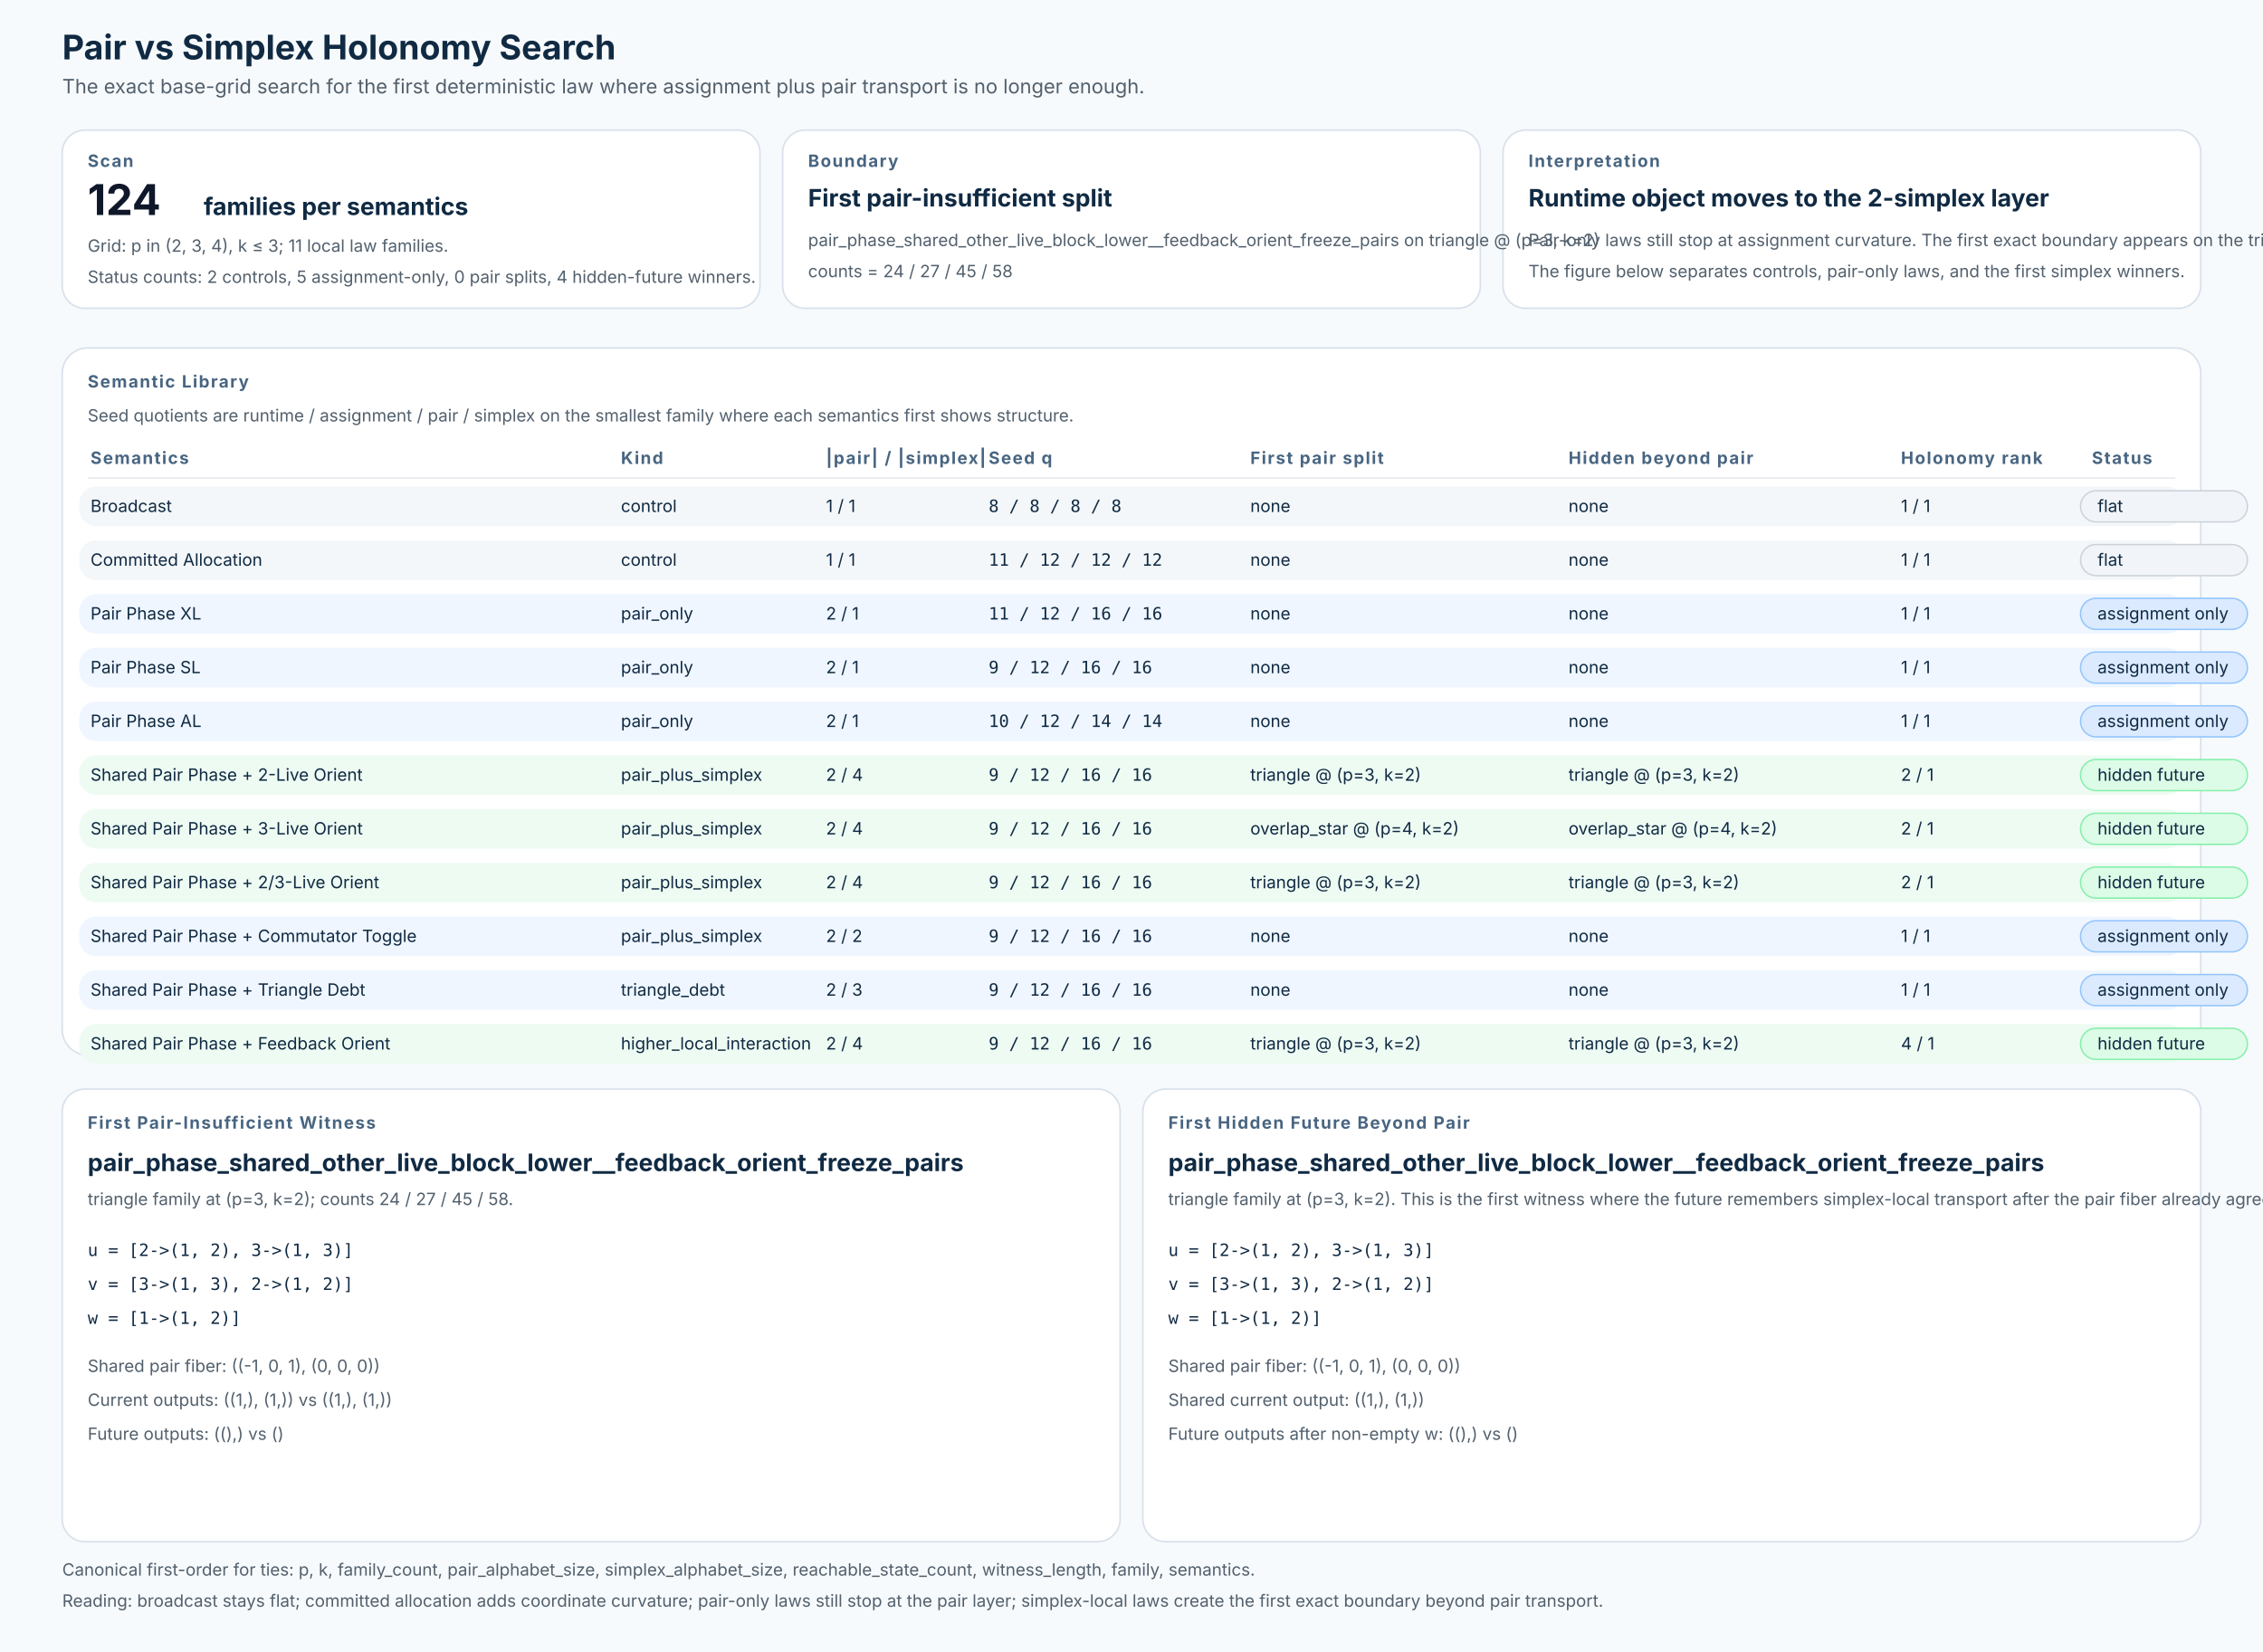
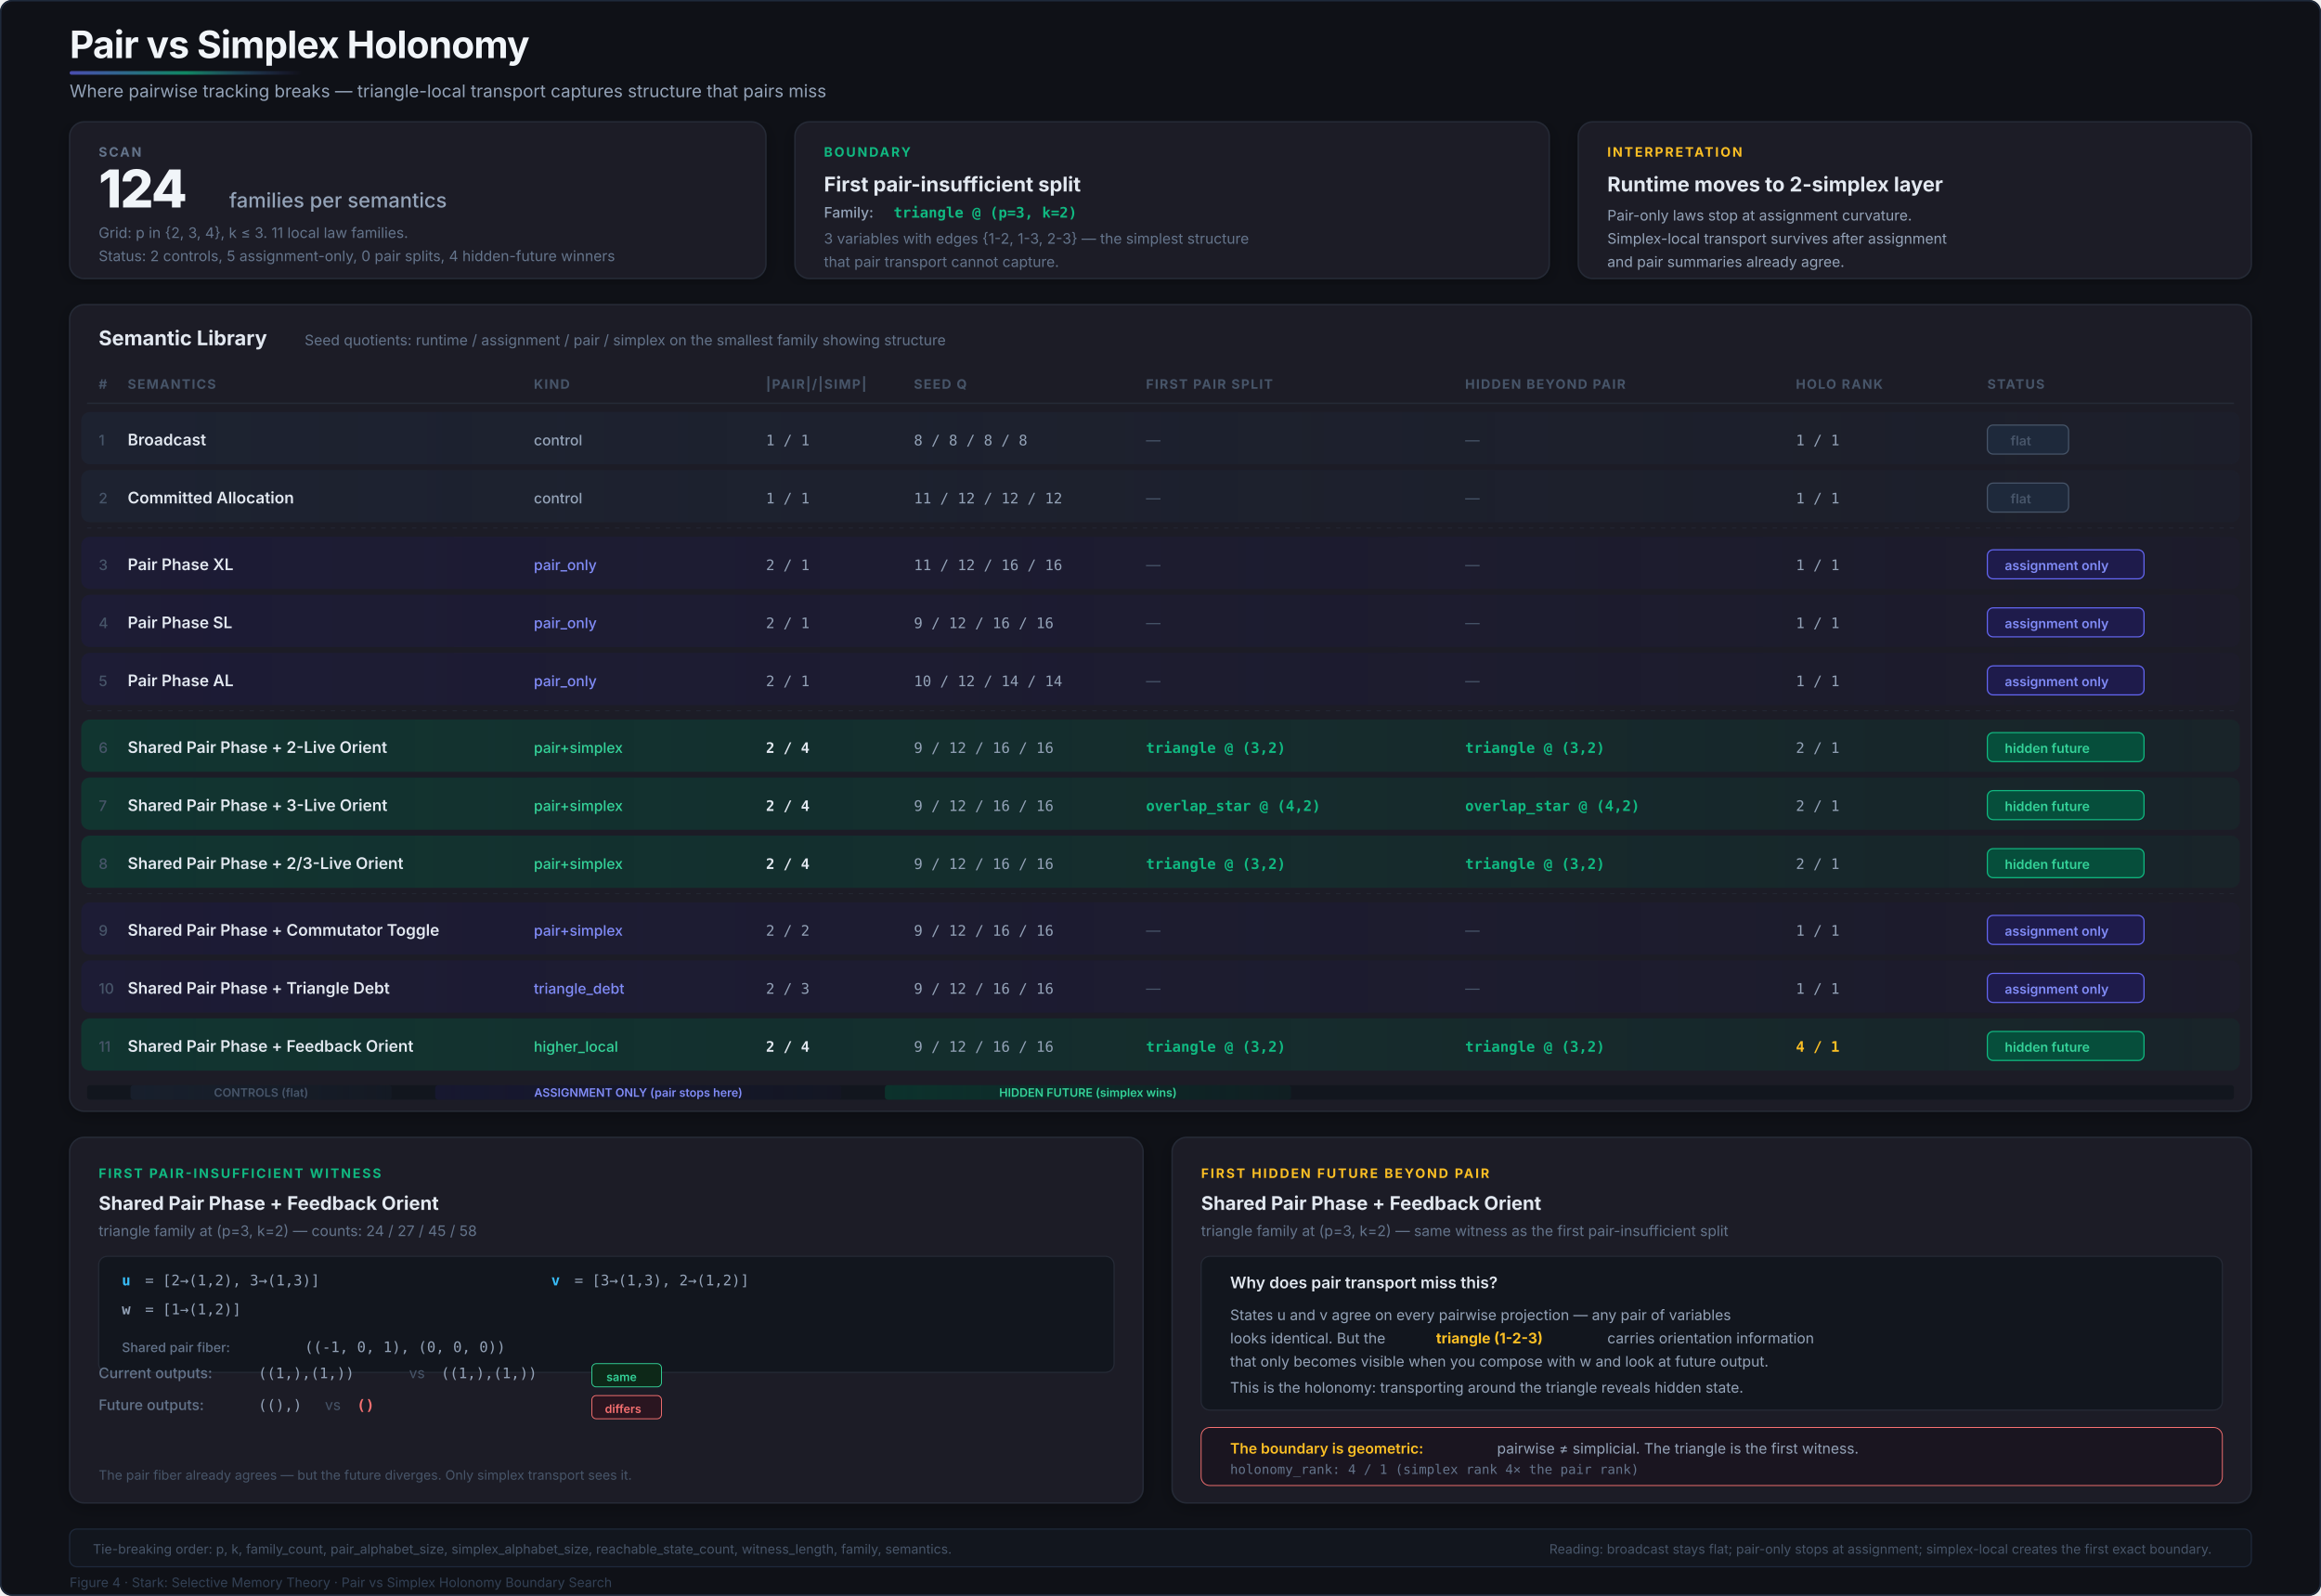
- <svg xmlns="http://www.w3.org/2000/svg" width="1600" height="1168" viewBox="0 0 1600 1168">
+ <svg xmlns="http://www.w3.org/2000/svg" width="1600" height="1100" viewBox="0 0 1600 1100">
+   <defs>
+     <filter id="cardShadow" x="-2%" y="-1%" width="104%" height="105%">
+       <feDropShadow dx="0" dy="2" stdDeviation="6" flood-color="#000000" flood-opacity="0.3" />
+     </filter>
+     <linearGradient id="accentGrad" x1="0" y1="0" x2="1" y2="0">
+       <stop offset="0%" stop-color="#6366f1" />
+       <stop offset="50%" stop-color="#10b981" />
+       <stop offset="100%" stop-color="#6366f1" stop-opacity="0" />
+     </linearGradient>
+     <linearGradient id="winnerRowGrad" x1="0" y1="0" x2="1" y2="0">
+       <stop offset="0%" stop-color="#064e3b" stop-opacity="0.5" />
+       <stop offset="100%" stop-color="#064e3b" stop-opacity="0.15" />
+     </linearGradient>
+     <linearGradient id="assignRowGrad" x1="0" y1="0" x2="1" y2="0">
+       <stop offset="0%" stop-color="#1e1b4b" stop-opacity="0.4" />
+       <stop offset="100%" stop-color="#1e1b4b" stop-opacity="0.12" />
+     </linearGradient>
+     <linearGradient id="controlRowGrad" x1="0" y1="0" x2="1" y2="0">
+       <stop offset="0%" stop-color="#1e293b" stop-opacity="0.5" />
+       <stop offset="100%" stop-color="#1e293b" stop-opacity="0.2" />
+     </linearGradient>
+   </defs>
  <style>
- text { font-family: 'Inter', 'Segoe UI', Arial, sans-serif; font-size: 13px; fill: #243b53; }
- .title { font-size: 24px; font-weight: 700; fill: #102a43; }
- .subtitle { font-size: 14px; fill: #52606d; }
- .panel { fill: #ffffff; stroke: #d9e2ec; stroke-width: 1.2; rx: 18; ry: 18; }
- .card { fill: #ffffff; stroke: #d9e2ec; stroke-width: 1.2; rx: 16; ry: 16; }
- .header { font-size: 12px; font-weight: 700; letter-spacing: 0.08em; text-transform: uppercase; fill: #486581; }
- .section { font-size: 17px; font-weight: 700; fill: #102a43; }
- .metric { font-size: 30px; font-weight: 700; fill: #0f172a; }
- .small { font-size: 12px; fill: #52606d; }
- .cell { font-size: 12px; fill: #102a43; }
- .mono { font-family: 'SFMono-Regular', Menlo, Monaco, Consolas, monospace; font-size: 12px; fill: #102a43; }
- .control-row { fill: #f4f7f9; }
- .pair-row { fill: #eff6ff; }
- .simplex-row { fill: #f7efff; }
- .winner-row { fill: #eefbf3; }
- .divider { stroke: #e5e7eb; stroke-width: 1; }
- .chip-flat { fill: #f1f5f9; stroke: #cbd2d9; stroke-width: 1; }
- .chip-assign { fill: #dbeafe; stroke: #93c5fd; stroke-width: 1; }
- .chip-pair { fill: #ede9fe; stroke: #c4b5fd; stroke-width: 1; }
- .chip-hidden { fill: #dcfce7; stroke: #86efac; stroke-width: 1; }
- </style>
-   <rect x="0" y="0" width="1600" height="1168" fill="#f7fafc" />
-   <text x="44" y="42" class="title">Pair vs Simplex Holonomy Search</text>
-   <text x="44" y="66" class="subtitle">The exact base-grid search for the first deterministic law where assignment plus pair transport is no longer enough.</text>
-   <rect x="44.0" y="92" width="493.333" height="126" class="card" />
-   <rect x="553.333" y="92" width="493.333" height="126" class="card" />
-   <rect x="1062.667" y="92" width="493.333" height="126" class="card" />
-   <text x="62" y="118" class="header">Scan</text>
-   <text x="62" y="152" class="metric">124</text>
-   <text x="144" y="152" class="section">families per semantics</text>
-   <text x="62" y="178" class="small">Grid: p in (2, 3, 4), k ≤ 3; 11 local law families.</text>
-   <text x="62" y="200" class="small">Status counts: 2 controls, 5 assignment-only, 0 pair splits, 4 hidden-future winners.</text>
-   <text x="571.333" y="118" class="header">Boundary</text>
-   <text x="571.333" y="146" class="section">First pair-insufficient split</text>
-   <text x="571.333" y="174" class="small">pair_phase_shared_other_live_block_lower__feedback_orient_freeze_pairs on triangle @ (p=3, k=2)</text>
-   <text x="571.333" y="196" class="small">counts = 24 / 27 / 45 / 58</text>
-   <text x="1080.667" y="118" class="header">Interpretation</text>
-   <text x="1080.667" y="146" class="section">Runtime object moves to the 2-simplex layer</text>
-   <text x="1080.667" y="174" class="small">Pair-only laws still stop at assignment curvature. The first exact boundary appears on the triangle family, where simplex-local transport survives after assignment and pair summaries already agree.</text>
-   <text x="1080.667" y="196" class="small">The figure below separates controls, pair-only laws, and the first simplex winners.</text>
-   <rect x="44" y="246" width="1512" height="500" class="panel" />
-   <text x="62" y="274" class="header">Semantic Library</text>
-   <text x="62" y="298" class="small">Seed quotients are runtime / assignment / pair / simplex on the smallest family where each semantics first shows structure.</text>
-   <text x="64" y="328" class="header">Semantics</text>
-   <text x="439" y="328" class="header">Kind</text>
-   <text x="584" y="328" class="header">|pair| / |simplex|</text>
-   <text x="699" y="328" class="header">Seed q</text>
-   <text x="884" y="328" class="header">First pair split</text>
-   <text x="1109" y="328" class="header">Hidden beyond pair</text>
-   <text x="1344" y="328" class="header">Holonomy rank</text>
-   <text x="1479" y="328" class="header">Status</text>
-   <line x1="62" y1="338" x2="1538" y2="338" class="divider" />
-   <rect x="56" y="344" width="1488" height="28" rx="12" ry="12" class="control-row" />
-   <text x="64" y="362" class="cell">Broadcast</text>
-   <text x="439" y="362" class="cell">control</text>
-   <text x="584" y="362" class="cell">1 / 1</text>
-   <text x="699" y="362" class="mono">8 / 8 / 8 / 8</text>
-   <text x="884" y="362" class="cell">none</text>
-   <text x="1109" y="362" class="cell">none</text>
-   <text x="1344" y="362" class="cell">1 / 1</text>
-   <rect x="1471" y="347" width="118" height="22" rx="11" ry="11" class="chip-flat" />
-   <text x="1483" y="362" class="cell">flat</text>
-   <rect x="56" y="382" width="1488" height="28" rx="12" ry="12" class="control-row" />
-   <text x="64" y="400" class="cell">Committed Allocation</text>
-   <text x="439" y="400" class="cell">control</text>
-   <text x="584" y="400" class="cell">1 / 1</text>
-   <text x="699" y="400" class="mono">11 / 12 / 12 / 12</text>
-   <text x="884" y="400" class="cell">none</text>
-   <text x="1109" y="400" class="cell">none</text>
-   <text x="1344" y="400" class="cell">1 / 1</text>
-   <rect x="1471" y="385" width="118" height="22" rx="11" ry="11" class="chip-flat" />
-   <text x="1483" y="400" class="cell">flat</text>
-   <rect x="56" y="420" width="1488" height="28" rx="12" ry="12" class="pair-row" />
-   <text x="64" y="438" class="cell">Pair Phase XL</text>
-   <text x="439" y="438" class="cell">pair_only</text>
-   <text x="584" y="438" class="cell">2 / 1</text>
-   <text x="699" y="438" class="mono">11 / 12 / 16 / 16</text>
-   <text x="884" y="438" class="cell">none</text>
-   <text x="1109" y="438" class="cell">none</text>
-   <text x="1344" y="438" class="cell">1 / 1</text>
-   <rect x="1471" y="423" width="118" height="22" rx="11" ry="11" class="chip-assign" />
-   <text x="1483" y="438" class="cell">assignment only</text>
-   <rect x="56" y="458" width="1488" height="28" rx="12" ry="12" class="pair-row" />
-   <text x="64" y="476" class="cell">Pair Phase SL</text>
-   <text x="439" y="476" class="cell">pair_only</text>
-   <text x="584" y="476" class="cell">2 / 1</text>
-   <text x="699" y="476" class="mono">9 / 12 / 16 / 16</text>
-   <text x="884" y="476" class="cell">none</text>
-   <text x="1109" y="476" class="cell">none</text>
-   <text x="1344" y="476" class="cell">1 / 1</text>
-   <rect x="1471" y="461" width="118" height="22" rx="11" ry="11" class="chip-assign" />
-   <text x="1483" y="476" class="cell">assignment only</text>
-   <rect x="56" y="496" width="1488" height="28" rx="12" ry="12" class="pair-row" />
-   <text x="64" y="514" class="cell">Pair Phase AL</text>
-   <text x="439" y="514" class="cell">pair_only</text>
-   <text x="584" y="514" class="cell">2 / 1</text>
-   <text x="699" y="514" class="mono">10 / 12 / 14 / 14</text>
-   <text x="884" y="514" class="cell">none</text>
-   <text x="1109" y="514" class="cell">none</text>
-   <text x="1344" y="514" class="cell">1 / 1</text>
-   <rect x="1471" y="499" width="118" height="22" rx="11" ry="11" class="chip-assign" />
-   <text x="1483" y="514" class="cell">assignment only</text>
-   <rect x="56" y="534" width="1488" height="28" rx="12" ry="12" class="winner-row" />
-   <text x="64" y="552" class="cell">Shared Pair Phase + 2-Live Orient</text>
-   <text x="439" y="552" class="cell">pair_plus_simplex</text>
-   <text x="584" y="552" class="cell">2 / 4</text>
-   <text x="699" y="552" class="mono">9 / 12 / 16 / 16</text>
-   <text x="884" y="552" class="cell">triangle @ (p=3, k=2)</text>
-   <text x="1109" y="552" class="cell">triangle @ (p=3, k=2)</text>
-   <text x="1344" y="552" class="cell">2 / 1</text>
-   <rect x="1471" y="537" width="118" height="22" rx="11" ry="11" class="chip-hidden" />
-   <text x="1483" y="552" class="cell">hidden future</text>
-   <rect x="56" y="572" width="1488" height="28" rx="12" ry="12" class="winner-row" />
-   <text x="64" y="590" class="cell">Shared Pair Phase + 3-Live Orient</text>
-   <text x="439" y="590" class="cell">pair_plus_simplex</text>
-   <text x="584" y="590" class="cell">2 / 4</text>
-   <text x="699" y="590" class="mono">9 / 12 / 16 / 16</text>
-   <text x="884" y="590" class="cell">overlap_star @ (p=4, k=2)</text>
-   <text x="1109" y="590" class="cell">overlap_star @ (p=4, k=2)</text>
-   <text x="1344" y="590" class="cell">2 / 1</text>
-   <rect x="1471" y="575" width="118" height="22" rx="11" ry="11" class="chip-hidden" />
-   <text x="1483" y="590" class="cell">hidden future</text>
-   <rect x="56" y="610" width="1488" height="28" rx="12" ry="12" class="winner-row" />
-   <text x="64" y="628" class="cell">Shared Pair Phase + 2/3-Live Orient</text>
-   <text x="439" y="628" class="cell">pair_plus_simplex</text>
-   <text x="584" y="628" class="cell">2 / 4</text>
-   <text x="699" y="628" class="mono">9 / 12 / 16 / 16</text>
-   <text x="884" y="628" class="cell">triangle @ (p=3, k=2)</text>
-   <text x="1109" y="628" class="cell">triangle @ (p=3, k=2)</text>
-   <text x="1344" y="628" class="cell">2 / 1</text>
-   <rect x="1471" y="613" width="118" height="22" rx="11" ry="11" class="chip-hidden" />
-   <text x="1483" y="628" class="cell">hidden future</text>
-   <rect x="56" y="648" width="1488" height="28" rx="12" ry="12" class="pair-row" />
-   <text x="64" y="666" class="cell">Shared Pair Phase + Commutator Toggle</text>
-   <text x="439" y="666" class="cell">pair_plus_simplex</text>
-   <text x="584" y="666" class="cell">2 / 2</text>
-   <text x="699" y="666" class="mono">9 / 12 / 16 / 16</text>
-   <text x="884" y="666" class="cell">none</text>
-   <text x="1109" y="666" class="cell">none</text>
-   <text x="1344" y="666" class="cell">1 / 1</text>
-   <rect x="1471" y="651" width="118" height="22" rx="11" ry="11" class="chip-assign" />
-   <text x="1483" y="666" class="cell">assignment only</text>
-   <rect x="56" y="686" width="1488" height="28" rx="12" ry="12" class="pair-row" />
-   <text x="64" y="704" class="cell">Shared Pair Phase + Triangle Debt</text>
-   <text x="439" y="704" class="cell">triangle_debt</text>
-   <text x="584" y="704" class="cell">2 / 3</text>
-   <text x="699" y="704" class="mono">9 / 12 / 16 / 16</text>
-   <text x="884" y="704" class="cell">none</text>
-   <text x="1109" y="704" class="cell">none</text>
-   <text x="1344" y="704" class="cell">1 / 1</text>
-   <rect x="1471" y="689" width="118" height="22" rx="11" ry="11" class="chip-assign" />
-   <text x="1483" y="704" class="cell">assignment only</text>
-   <rect x="56" y="724" width="1488" height="28" rx="12" ry="12" class="winner-row" />
-   <text x="64" y="742" class="cell">Shared Pair Phase + Feedback Orient</text>
-   <text x="439" y="742" class="cell">higher_local_interaction</text>
-   <text x="584" y="742" class="cell">2 / 4</text>
-   <text x="699" y="742" class="mono">9 / 12 / 16 / 16</text>
-   <text x="884" y="742" class="cell">triangle @ (p=3, k=2)</text>
-   <text x="1109" y="742" class="cell">triangle @ (p=3, k=2)</text>
-   <text x="1344" y="742" class="cell">4 / 1</text>
-   <rect x="1471" y="727" width="118" height="22" rx="11" ry="11" class="chip-hidden" />
-   <text x="1483" y="742" class="cell">hidden future</text>
-   <rect x="44.0" y="770" width="748.0" height="320" class="card" />
-   <rect x="808.0" y="770" width="748.0" height="320" class="card" />
-   <text x="62" y="798" class="header">First Pair-Insufficient Witness</text>
-   <text x="62" y="828" class="section">pair_phase_shared_other_live_block_lower__feedback_orient_freeze_pairs</text>
-   <text x="62" y="852" class="small">triangle family at (p=3, k=2); counts 24 / 27 / 45 / 58.</text>
-   <text x="62" y="888" class="mono">u = [2-&gt;(1, 2), 3-&gt;(1, 3)]</text>
-   <text x="62" y="912" class="mono">v = [3-&gt;(1, 3), 2-&gt;(1, 2)]</text>
-   <text x="62" y="936" class="mono">w = [1-&gt;(1, 2)]</text>
-   <text x="62" y="970" class="small">Shared pair fiber: ((-1, 0, 1), (0, 0, 0))</text>
-   <text x="62" y="994" class="small">Current outputs: ((1,), (1,)) vs ((1,), (1,))</text>
-   <text x="62" y="1018" class="small">Future outputs: ((),) vs ()</text>
-   <text x="826.0" y="798" class="header">First Hidden Future Beyond Pair</text>
-   <text x="826.0" y="828" class="section">pair_phase_shared_other_live_block_lower__feedback_orient_freeze_pairs</text>
-   <text x="826.0" y="852" class="small">triangle family at (p=3, k=2). This is the first witness where the future remembers simplex-local transport after the pair fiber already agrees.</text>
-   <text x="826.0" y="888" class="mono">u = [2-&gt;(1, 2), 3-&gt;(1, 3)]</text>
-   <text x="826.0" y="912" class="mono">v = [3-&gt;(1, 3), 2-&gt;(1, 2)]</text>
-   <text x="826.0" y="936" class="mono">w = [1-&gt;(1, 2)]</text>
-   <text x="826.0" y="970" class="small">Shared pair fiber: ((-1, 0, 1), (0, 0, 0))</text>
-   <text x="826.0" y="994" class="small">Shared current output: ((1,), (1,))</text>
-   <text x="826.0" y="1018" class="small">Future outputs after non-empty w: ((),) vs ()</text>
-   <text x="44" y="1114" class="small">Canonical first-order for ties: p, k, family_count, pair_alphabet_size, simplex_alphabet_size, reachable_state_count, witness_length, family, semantics.</text>
-   <text x="44" y="1136" class="small">Reading: broadcast stays flat; committed allocation adds coordinate curvature; pair-only laws still stop at the pair layer; simplex-local laws create the first exact boundary beyond pair transport.</text>
+     text { font-family: 'Inter', -apple-system, BlinkMacSystemFont, 'Segoe UI', system-ui, sans-serif; }
+     .mono { font-family: 'SF Mono', 'Fira Code', 'Cascadia Code', 'JetBrains Mono', monospace; }
+   </style>
+   <rect width="1600" height="1100" rx="8" fill="#0f1117" />
+   <rect x="0.5" y="0.5" width="1599" height="1099" rx="8" fill="none" stroke="#1e293b" stroke-width="1" />
+   <text x="48" y="40" font-size="26" font-weight="700" fill="#f1f5f9" letter-spacing="-0.5">Pair vs Simplex Holonomy</text>
+   <rect x="48" y="49" width="160" height="2.5" rx="1.25" fill="url(#accentGrad)" opacity="0.7" />
+   <text x="48" y="67" font-size="12" font-weight="400" fill="#94a3b8">Where pairwise tracking breaks — triangle-local transport captures structure that pairs miss</text>
+   <rect x="48" y="84" width="480" height="108" rx="10" fill="#1a1d27" filter="url(#cardShadow)" />
+   <rect x="48" y="84" width="480" height="108" rx="10" fill="none" stroke="#252a36" stroke-width="1" />
+   <text x="68" y="108" font-size="9" font-weight="700" fill="#64748b" letter-spacing="1.2">SCAN</text>
+   <text x="68" y="143" font-size="36" font-weight="800" fill="#f1f5f9" letter-spacing="-1">124</text>
+   <text x="158" y="143" font-size="14" font-weight="500" fill="#94a3b8">families per semantics</text>
+   <text x="68" y="164" font-size="10" font-weight="400" fill="#64748b">Grid: p in {2, 3, 4}, k ≤ 3. 11 local law families.</text>
+   <text x="68" y="180" font-size="10" font-weight="400" fill="#64748b">Status: 2 controls, 5 assignment-only, 0 pair splits, 4 hidden-future winners</text>
+   <rect x="548" y="84" width="520" height="108" rx="10" fill="#1a1d27" filter="url(#cardShadow)" />
+   <rect x="548" y="84" width="520" height="108" rx="10" fill="none" stroke="#252a36" stroke-width="1" />
+   <text x="568" y="108" font-size="9" font-weight="700" fill="#10b981" letter-spacing="1.2">BOUNDARY</text>
+   <text x="568" y="132" font-size="14" font-weight="700" fill="#e2e8f0">First pair-insufficient split</text>
+   <text x="568" y="150" font-size="10" font-weight="500" fill="#94a3b8">Family:</text>
+   <text x="616" y="150" font-size="10" font-weight="600" fill="#10b981" class="mono">triangle @ (p=3, k=2)</text>
+   <text x="568" y="168" font-size="10" font-weight="400" fill="#64748b">3 variables with edges {1-2, 1-3, 2-3} — the simplest structure</text>
+   <text x="568" y="184" font-size="10" font-weight="400" fill="#64748b">that pair transport cannot capture.</text>
+   <rect x="1088" y="84" width="464" height="108" rx="10" fill="#1a1d27" filter="url(#cardShadow)" />
+   <rect x="1088" y="84" width="464" height="108" rx="10" fill="none" stroke="#252a36" stroke-width="1" />
+   <text x="1108" y="108" font-size="9" font-weight="700" fill="#fbbf24" letter-spacing="1.2">INTERPRETATION</text>
+   <text x="1108" y="132" font-size="14" font-weight="700" fill="#e2e8f0">Runtime moves to 2-simplex layer</text>
+   <text x="1108" y="152" font-size="10" font-weight="400" fill="#94a3b8">Pair-only laws stop at assignment curvature.</text>
+   <text x="1108" y="168" font-size="10" font-weight="400" fill="#94a3b8">Simplex-local transport survives after assignment</text>
+   <text x="1108" y="184" font-size="10" font-weight="400" fill="#94a3b8">and pair summaries already agree.</text>
+   <rect x="48" y="210" width="1504" height="556" rx="10" fill="#1a1d27" filter="url(#cardShadow)" />
+   <rect x="48" y="210" width="1504" height="556" rx="10" fill="none" stroke="#252a36" stroke-width="1" />
+   <text x="68" y="238" font-size="14" font-weight="700" fill="#e2e8f0">Semantic Library</text>
+   <text x="210" y="238" font-size="10" font-weight="400" fill="#64748b">Seed quotients: runtime / assignment / pair / simplex on the smallest family showing structure</text>
+   <g font-size="9" font-weight="700" fill="#475569" letter-spacing="0.8">
+     <text x="68" y="268">#</text>
+     <text x="88" y="268">SEMANTICS</text>
+     <text x="368" y="268">KIND</text>
+     <text x="528" y="268">|PAIR|/|SIMP|</text>
+     <text x="630" y="268">SEED Q</text>
+     <text x="790" y="268">FIRST PAIR SPLIT</text>
+     <text x="1010" y="268">HIDDEN BEYOND PAIR</text>
+     <text x="1238" y="268">HOLO RANK</text>
+     <text x="1370" y="268">STATUS</text>
+   </g>
+   <line x1="60" y1="278" x2="1540" y2="278" stroke="#252a36" stroke-width="1" />
+   <rect x="56" y="284" width="1488" height="36" rx="6" fill="url(#controlRowGrad)" />
+   <text x="68" y="307" font-size="10" font-weight="500" fill="#475569">1</text>
+   <text x="88" y="307" font-size="11" font-weight="600" fill="#e2e8f0">Broadcast</text>
+   <text x="368" y="307" font-size="10" font-weight="500" fill="#94a3b8">control</text>
+   <text x="528" y="307" font-size="10" font-weight="500" fill="#94a3b8" class="mono">1 / 1</text>
+   <text x="630" y="307" font-size="10" font-weight="500" fill="#94a3b8" class="mono">8 / 8 / 8 / 8</text>
+   <text x="790" y="307" font-size="10" font-weight="400" fill="#475569">—</text>
+   <text x="1010" y="307" font-size="10" font-weight="400" fill="#475569">—</text>
+   <text x="1238" y="307" font-size="10" font-weight="500" fill="#94a3b8" class="mono">1 / 1</text>
+   <rect x="1370" y="293" width="56" height="20" rx="4" fill="#1e293b" stroke="#475569" stroke-width="0.8" />
+   <text x="1386" y="307" font-size="9" font-weight="600" fill="#475569">flat</text>
+   <rect x="56" y="324" width="1488" height="36" rx="6" fill="url(#controlRowGrad)" />
+   <text x="68" y="347" font-size="10" font-weight="500" fill="#475569">2</text>
+   <text x="88" y="347" font-size="11" font-weight="600" fill="#e2e8f0">Committed Allocation</text>
+   <text x="368" y="347" font-size="10" font-weight="500" fill="#94a3b8">control</text>
+   <text x="528" y="347" font-size="10" font-weight="500" fill="#94a3b8" class="mono">1 / 1</text>
+   <text x="630" y="347" font-size="10" font-weight="500" fill="#94a3b8" class="mono">11 / 12 / 12 / 12</text>
+   <text x="790" y="347" font-size="10" font-weight="400" fill="#475569">—</text>
+   <text x="1010" y="347" font-size="10" font-weight="400" fill="#475569">—</text>
+   <text x="1238" y="347" font-size="10" font-weight="500" fill="#94a3b8" class="mono">1 / 1</text>
+   <rect x="1370" y="333" width="56" height="20" rx="4" fill="#1e293b" stroke="#475569" stroke-width="0.8" />
+   <text x="1386" y="347" font-size="9" font-weight="600" fill="#475569">flat</text>
+   <line x1="60" y1="364" x2="1540" y2="364" stroke="#252a36" stroke-width="0.5" stroke-dasharray="3,4" />
+   <rect x="56" y="370" width="1488" height="36" rx="6" fill="url(#assignRowGrad)" />
+   <text x="68" y="393" font-size="10" font-weight="500" fill="#475569">3</text>
+   <text x="88" y="393" font-size="11" font-weight="600" fill="#e2e8f0">Pair Phase XL</text>
+   <text x="368" y="393" font-size="10" font-weight="500" fill="#818cf8">pair_only</text>
+   <text x="528" y="393" font-size="10" font-weight="500" fill="#94a3b8" class="mono">2 / 1</text>
+   <text x="630" y="393" font-size="10" font-weight="500" fill="#94a3b8" class="mono">11 / 12 / 16 / 16</text>
+   <text x="790" y="393" font-size="10" font-weight="400" fill="#475569">—</text>
+   <text x="1010" y="393" font-size="10" font-weight="400" fill="#475569">—</text>
+   <text x="1238" y="393" font-size="10" font-weight="500" fill="#94a3b8" class="mono">1 / 1</text>
+   <rect x="1370" y="379" width="108" height="20" rx="4" fill="#1e1b4b" stroke="#6366f1" stroke-width="0.8" />
+   <text x="1382" y="393" font-size="9" font-weight="600" fill="#818cf8">assignment only</text>
+   <rect x="56" y="410" width="1488" height="36" rx="6" fill="url(#assignRowGrad)" />
+   <text x="68" y="433" font-size="10" font-weight="500" fill="#475569">4</text>
+   <text x="88" y="433" font-size="11" font-weight="600" fill="#e2e8f0">Pair Phase SL</text>
+   <text x="368" y="433" font-size="10" font-weight="500" fill="#818cf8">pair_only</text>
+   <text x="528" y="433" font-size="10" font-weight="500" fill="#94a3b8" class="mono">2 / 1</text>
+   <text x="630" y="433" font-size="10" font-weight="500" fill="#94a3b8" class="mono">9 / 12 / 16 / 16</text>
+   <text x="790" y="433" font-size="10" font-weight="400" fill="#475569">—</text>
+   <text x="1010" y="433" font-size="10" font-weight="400" fill="#475569">—</text>
+   <text x="1238" y="433" font-size="10" font-weight="500" fill="#94a3b8" class="mono">1 / 1</text>
+   <rect x="1370" y="419" width="108" height="20" rx="4" fill="#1e1b4b" stroke="#6366f1" stroke-width="0.8" />
+   <text x="1382" y="433" font-size="9" font-weight="600" fill="#818cf8">assignment only</text>
+   <rect x="56" y="450" width="1488" height="36" rx="6" fill="url(#assignRowGrad)" />
+   <text x="68" y="473" font-size="10" font-weight="500" fill="#475569">5</text>
+   <text x="88" y="473" font-size="11" font-weight="600" fill="#e2e8f0">Pair Phase AL</text>
+   <text x="368" y="473" font-size="10" font-weight="500" fill="#818cf8">pair_only</text>
+   <text x="528" y="473" font-size="10" font-weight="500" fill="#94a3b8" class="mono">2 / 1</text>
+   <text x="630" y="473" font-size="10" font-weight="500" fill="#94a3b8" class="mono">10 / 12 / 14 / 14</text>
+   <text x="790" y="473" font-size="10" font-weight="400" fill="#475569">—</text>
+   <text x="1010" y="473" font-size="10" font-weight="400" fill="#475569">—</text>
+   <text x="1238" y="473" font-size="10" font-weight="500" fill="#94a3b8" class="mono">1 / 1</text>
+   <rect x="1370" y="459" width="108" height="20" rx="4" fill="#1e1b4b" stroke="#6366f1" stroke-width="0.8" />
+   <text x="1382" y="473" font-size="9" font-weight="600" fill="#818cf8">assignment only</text>
+   <line x1="60" y1="490" x2="1540" y2="490" stroke="#252a36" stroke-width="0.5" stroke-dasharray="3,4" />
+   <rect x="56" y="496" width="1488" height="36" rx="6" fill="url(#winnerRowGrad)" />
+   <text x="68" y="519" font-size="10" font-weight="500" fill="#475569">6</text>
+   <text x="88" y="519" font-size="11" font-weight="600" fill="#e2e8f0">Shared Pair Phase + 2-Live Orient</text>
+   <text x="368" y="519" font-size="10" font-weight="500" fill="#34d399">pair+simplex</text>
+   <text x="528" y="519" font-size="10" font-weight="600" fill="#e2e8f0" class="mono">2 / 4</text>
+   <text x="630" y="519" font-size="10" font-weight="500" fill="#94a3b8" class="mono">9 / 12 / 16 / 16</text>
+   <text x="790" y="519" font-size="10" font-weight="600" fill="#10b981" class="mono">triangle @ (3,2)</text>
+   <text x="1010" y="519" font-size="10" font-weight="600" fill="#10b981" class="mono">triangle @ (3,2)</text>
+   <text x="1238" y="519" font-size="10" font-weight="500" fill="#94a3b8" class="mono">2 / 1</text>
+   <rect x="1370" y="505" width="108" height="20" rx="4" fill="#064e3b" stroke="#10b981" stroke-width="0.8" />
+   <text x="1382" y="519" font-size="9" font-weight="600" fill="#34d399">hidden future</text>
+   <rect x="56" y="536" width="1488" height="36" rx="6" fill="url(#winnerRowGrad)" />
+   <text x="68" y="559" font-size="10" font-weight="500" fill="#475569">7</text>
+   <text x="88" y="559" font-size="11" font-weight="600" fill="#e2e8f0">Shared Pair Phase + 3-Live Orient</text>
+   <text x="368" y="559" font-size="10" font-weight="500" fill="#34d399">pair+simplex</text>
+   <text x="528" y="559" font-size="10" font-weight="600" fill="#e2e8f0" class="mono">2 / 4</text>
+   <text x="630" y="559" font-size="10" font-weight="500" fill="#94a3b8" class="mono">9 / 12 / 16 / 16</text>
+   <text x="790" y="559" font-size="10" font-weight="600" fill="#10b981" class="mono">overlap_star @ (4,2)</text>
+   <text x="1010" y="559" font-size="10" font-weight="600" fill="#10b981" class="mono">overlap_star @ (4,2)</text>
+   <text x="1238" y="559" font-size="10" font-weight="500" fill="#94a3b8" class="mono">2 / 1</text>
+   <rect x="1370" y="545" width="108" height="20" rx="4" fill="#064e3b" stroke="#10b981" stroke-width="0.8" />
+   <text x="1382" y="559" font-size="9" font-weight="600" fill="#34d399">hidden future</text>
+   <rect x="56" y="576" width="1488" height="36" rx="6" fill="url(#winnerRowGrad)" />
+   <text x="68" y="599" font-size="10" font-weight="500" fill="#475569">8</text>
+   <text x="88" y="599" font-size="11" font-weight="600" fill="#e2e8f0">Shared Pair Phase + 2/3-Live Orient</text>
+   <text x="368" y="599" font-size="10" font-weight="500" fill="#34d399">pair+simplex</text>
+   <text x="528" y="599" font-size="10" font-weight="600" fill="#e2e8f0" class="mono">2 / 4</text>
+   <text x="630" y="599" font-size="10" font-weight="500" fill="#94a3b8" class="mono">9 / 12 / 16 / 16</text>
+   <text x="790" y="599" font-size="10" font-weight="600" fill="#10b981" class="mono">triangle @ (3,2)</text>
+   <text x="1010" y="599" font-size="10" font-weight="600" fill="#10b981" class="mono">triangle @ (3,2)</text>
+   <text x="1238" y="599" font-size="10" font-weight="500" fill="#94a3b8" class="mono">2 / 1</text>
+   <rect x="1370" y="585" width="108" height="20" rx="4" fill="#064e3b" stroke="#10b981" stroke-width="0.8" />
+   <text x="1382" y="599" font-size="9" font-weight="600" fill="#34d399">hidden future</text>
+   <line x1="60" y1="616" x2="1540" y2="616" stroke="#252a36" stroke-width="0.5" stroke-dasharray="3,4" />
+   <rect x="56" y="622" width="1488" height="36" rx="6" fill="url(#assignRowGrad)" />
+   <text x="68" y="645" font-size="10" font-weight="500" fill="#475569">9</text>
+   <text x="88" y="645" font-size="11" font-weight="600" fill="#e2e8f0">Shared Pair Phase + Commutator Toggle</text>
+   <text x="368" y="645" font-size="10" font-weight="500" fill="#818cf8">pair+simplex</text>
+   <text x="528" y="645" font-size="10" font-weight="500" fill="#94a3b8" class="mono">2 / 2</text>
+   <text x="630" y="645" font-size="10" font-weight="500" fill="#94a3b8" class="mono">9 / 12 / 16 / 16</text>
+   <text x="790" y="645" font-size="10" font-weight="400" fill="#475569">—</text>
+   <text x="1010" y="645" font-size="10" font-weight="400" fill="#475569">—</text>
+   <text x="1238" y="645" font-size="10" font-weight="500" fill="#94a3b8" class="mono">1 / 1</text>
+   <rect x="1370" y="631" width="108" height="20" rx="4" fill="#1e1b4b" stroke="#6366f1" stroke-width="0.8" />
+   <text x="1382" y="645" font-size="9" font-weight="600" fill="#818cf8">assignment only</text>
+   <rect x="56" y="662" width="1488" height="36" rx="6" fill="url(#assignRowGrad)" />
+   <text x="68" y="685" font-size="10" font-weight="500" fill="#475569">10</text>
+   <text x="88" y="685" font-size="11" font-weight="600" fill="#e2e8f0">Shared Pair Phase + Triangle Debt</text>
+   <text x="368" y="685" font-size="10" font-weight="500" fill="#818cf8">triangle_debt</text>
+   <text x="528" y="685" font-size="10" font-weight="500" fill="#94a3b8" class="mono">2 / 3</text>
+   <text x="630" y="685" font-size="10" font-weight="500" fill="#94a3b8" class="mono">9 / 12 / 16 / 16</text>
+   <text x="790" y="685" font-size="10" font-weight="400" fill="#475569">—</text>
+   <text x="1010" y="685" font-size="10" font-weight="400" fill="#475569">—</text>
+   <text x="1238" y="685" font-size="10" font-weight="500" fill="#94a3b8" class="mono">1 / 1</text>
+   <rect x="1370" y="671" width="108" height="20" rx="4" fill="#1e1b4b" stroke="#6366f1" stroke-width="0.8" />
+   <text x="1382" y="685" font-size="9" font-weight="600" fill="#818cf8">assignment only</text>
+   <rect x="56" y="702" width="1488" height="36" rx="6" fill="url(#winnerRowGrad)" />
+   <text x="68" y="725" font-size="10" font-weight="500" fill="#475569">11</text>
+   <text x="88" y="725" font-size="11" font-weight="600" fill="#e2e8f0">Shared Pair Phase + Feedback Orient</text>
+   <text x="368" y="725" font-size="10" font-weight="500" fill="#34d399">higher_local</text>
+   <text x="528" y="725" font-size="10" font-weight="600" fill="#e2e8f0" class="mono">2 / 4</text>
+   <text x="630" y="725" font-size="10" font-weight="500" fill="#94a3b8" class="mono">9 / 12 / 16 / 16</text>
+   <text x="790" y="725" font-size="10" font-weight="600" fill="#10b981" class="mono">triangle @ (3,2)</text>
+   <text x="1010" y="725" font-size="10" font-weight="600" fill="#10b981" class="mono">triangle @ (3,2)</text>
+   <text x="1238" y="725" font-size="10" font-weight="700" fill="#fbbf24" class="mono">4 / 1</text>
+   <rect x="1370" y="711" width="108" height="20" rx="4" fill="#064e3b" stroke="#10b981" stroke-width="0.8" />
+   <text x="1382" y="725" font-size="9" font-weight="600" fill="#34d399">hidden future</text>
+   <g transform="translate(60, 748)">
+     <rect x="0" y="0" width="1480" height="10" rx="2" fill="#12161e" />
+     <g font-size="8" font-weight="600" text-anchor="middle">
+       <rect x="30" y="0" width="180" height="10" rx="2" fill="url(#controlRowGrad)" />
+       <text x="120" y="8" fill="#475569">CONTROLS (flat)</text>
+       <rect x="240" y="0" width="280" height="10" rx="2" fill="url(#assignRowGrad)" />
+       <text x="380" y="8" fill="#818cf8">ASSIGNMENT ONLY (pair stops here)</text>
+       <rect x="550" y="0" width="280" height="10" rx="2" fill="url(#winnerRowGrad)" />
+       <text x="690" y="8" fill="#34d399">HIDDEN FUTURE (simplex wins)</text>
+     </g>
+   </g>
+   <rect x="48" y="784" width="740" height="252" rx="10" fill="#1a1d27" filter="url(#cardShadow)" />
+   <rect x="48" y="784" width="740" height="252" rx="10" fill="none" stroke="#252a36" stroke-width="1" />
+   <text x="68" y="812" font-size="9" font-weight="700" fill="#10b981" letter-spacing="1.2">FIRST PAIR-INSUFFICIENT WITNESS</text>
+   <text x="68" y="834" font-size="13" font-weight="700" fill="#e2e8f0">Shared Pair Phase + Feedback Orient</text>
+   <text x="68" y="852" font-size="10" font-weight="400" fill="#64748b">triangle family at (p=3, k=2) — counts: 24 / 27 / 45 / 58</text>
+   <rect x="68" y="866" width="700" height="80" rx="6" fill="#12161e" stroke="#252a36" stroke-width="0.8" />
+   <text x="84" y="886" font-size="10" font-weight="600" fill="#38bdf8" class="mono">u</text>
+   <text x="100" y="886" font-size="10" font-weight="400" fill="#94a3b8" class="mono">= [2→(1,2), 3→(1,3)]</text>
+   <text x="380" y="886" font-size="10" font-weight="600" fill="#38bdf8" class="mono">v</text>
+   <text x="396" y="886" font-size="10" font-weight="400" fill="#94a3b8" class="mono">= [3→(1,3), 2→(1,2)]</text>
+   <text x="84" y="906" font-size="10" font-weight="600" fill="#94a3b8" class="mono">w</text>
+   <text x="100" y="906" font-size="10" font-weight="400" fill="#94a3b8" class="mono">= [1→(1,2)]</text>
+   <text x="84" y="932" font-size="9" font-weight="500" fill="#64748b">Shared pair fiber:</text>
+   <text x="210" y="932" font-size="10" font-weight="500" fill="#94a3b8" class="mono">((-1, 0, 1), (0, 0, 0))</text>
+   <g transform="translate(68, 950)">
+     <text x="0" y="0" font-size="10" font-weight="500" fill="#64748b">Current outputs:</text>
+     <text x="110" y="0" font-size="10" font-weight="500" fill="#94a3b8" class="mono">((1,),(1,))</text>
+     <text x="214" y="0" font-size="10" font-weight="400" fill="#475569">vs</text>
+     <text x="236" y="0" font-size="10" font-weight="500" fill="#94a3b8" class="mono">((1,),(1,))</text>
+     <rect x="340" y="-10" width="48" height="16" rx="3" fill="#0d2818" stroke="#34d399" stroke-width="0.6" />
+     <text x="350" y="2" font-size="8" font-weight="600" fill="#34d399">same</text>
+     <text x="0" y="22" font-size="10" font-weight="500" fill="#64748b">Future outputs:</text>
+     <text x="110" y="22" font-size="10" font-weight="500" fill="#94a3b8" class="mono">((),)</text>
+     <text x="156" y="22" font-size="10" font-weight="400" fill="#475569">vs</text>
+     <text x="178" y="22" font-size="10" font-weight="600" fill="#f87171" class="mono">()</text>
+     <rect x="340" y="12" width="48" height="16" rx="3" fill="#2a1520" stroke="#f87171" stroke-width="0.6" />
+     <text x="349" y="24" font-size="8" font-weight="600" fill="#f87171">differs</text>
+   </g>
+   <text x="68" y="1020" font-size="9" font-weight="400" fill="#475569">The pair fiber already agrees — but the future diverges. Only simplex transport sees it.</text>
+   <rect x="808" y="784" width="744" height="252" rx="10" fill="#1a1d27" filter="url(#cardShadow)" />
+   <rect x="808" y="784" width="744" height="252" rx="10" fill="none" stroke="#252a36" stroke-width="1" />
+   <text x="828" y="812" font-size="9" font-weight="700" fill="#fbbf24" letter-spacing="1.2">FIRST HIDDEN FUTURE BEYOND PAIR</text>
+   <text x="828" y="834" font-size="13" font-weight="700" fill="#e2e8f0">Shared Pair Phase + Feedback Orient</text>
+   <text x="828" y="852" font-size="10" font-weight="400" fill="#64748b">triangle family at (p=3, k=2) — same witness as the first pair-insufficient split</text>
+   <rect x="828" y="866" width="704" height="106" rx="6" fill="#12161e" stroke="#252a36" stroke-width="0.8" />
+   <text x="848" y="888" font-size="11" font-weight="600" fill="#e2e8f0">Why does pair transport miss this?</text>
+   <text x="848" y="910" font-size="10" font-weight="400" fill="#94a3b8">States u and v agree on every pairwise projection — any pair of variables</text>
+   <text x="848" y="926" font-size="10" font-weight="400" fill="#94a3b8">looks identical. But the</text>
+   <text x="990" y="926" font-size="10" font-weight="700" fill="#fbbf24">triangle (1-2-3)</text>
+   <text x="1108" y="926" font-size="10" font-weight="400" fill="#94a3b8">carries orientation information</text>
+   <text x="848" y="942" font-size="10" font-weight="400" fill="#94a3b8">that only becomes visible when you compose with w and look at future output.</text>
+   <text x="848" y="960" font-size="10" font-weight="400" fill="#94a3b8">This is the holonomy: transporting around the triangle reveals hidden state.</text>
+   <rect x="828" y="984" width="704" height="40" rx="6" fill="#1a1520" stroke="#f87171" stroke-width="0.6" />
+   <text x="848" y="1002" font-size="10" font-weight="600" fill="#fbbf24">The boundary is geometric:</text>
+   <text x="1032" y="1002" font-size="10" font-weight="400" fill="#94a3b8">pairwise ≠ simplicial. The triangle is the first witness.</text>
+   <text x="848" y="1016" font-size="9" font-weight="500" fill="#64748b" class="mono">holonomy_rank: 4 / 1 (simplex rank 4× the pair rank)</text>
+   <g transform="translate(48, 1054)">
+     <rect x="0" y="0" width="1504" height="26" rx="5" fill="#12161e" stroke="#1e293b" stroke-width="0.8" />
+     <text x="16" y="17" font-size="9" font-weight="400" fill="#475569">Tie-breaking order: p, k, family_count, pair_alphabet_size, simplex_alphabet_size, reachable_state_count, witness_length, family, semantics.</text>
+     <text x="1020" y="17" font-size="9" font-weight="400" fill="#475569">Reading: broadcast stays flat; pair-only stops at assignment; simplex-local creates the first exact boundary.</text>
+   </g>
+   <text x="48" y="1094" font-size="9" font-weight="400" fill="#334155">Figure 4 · Stark: Selective Memory Theory · Pair vs Simplex Holonomy Boundary Search</text>
</svg>
